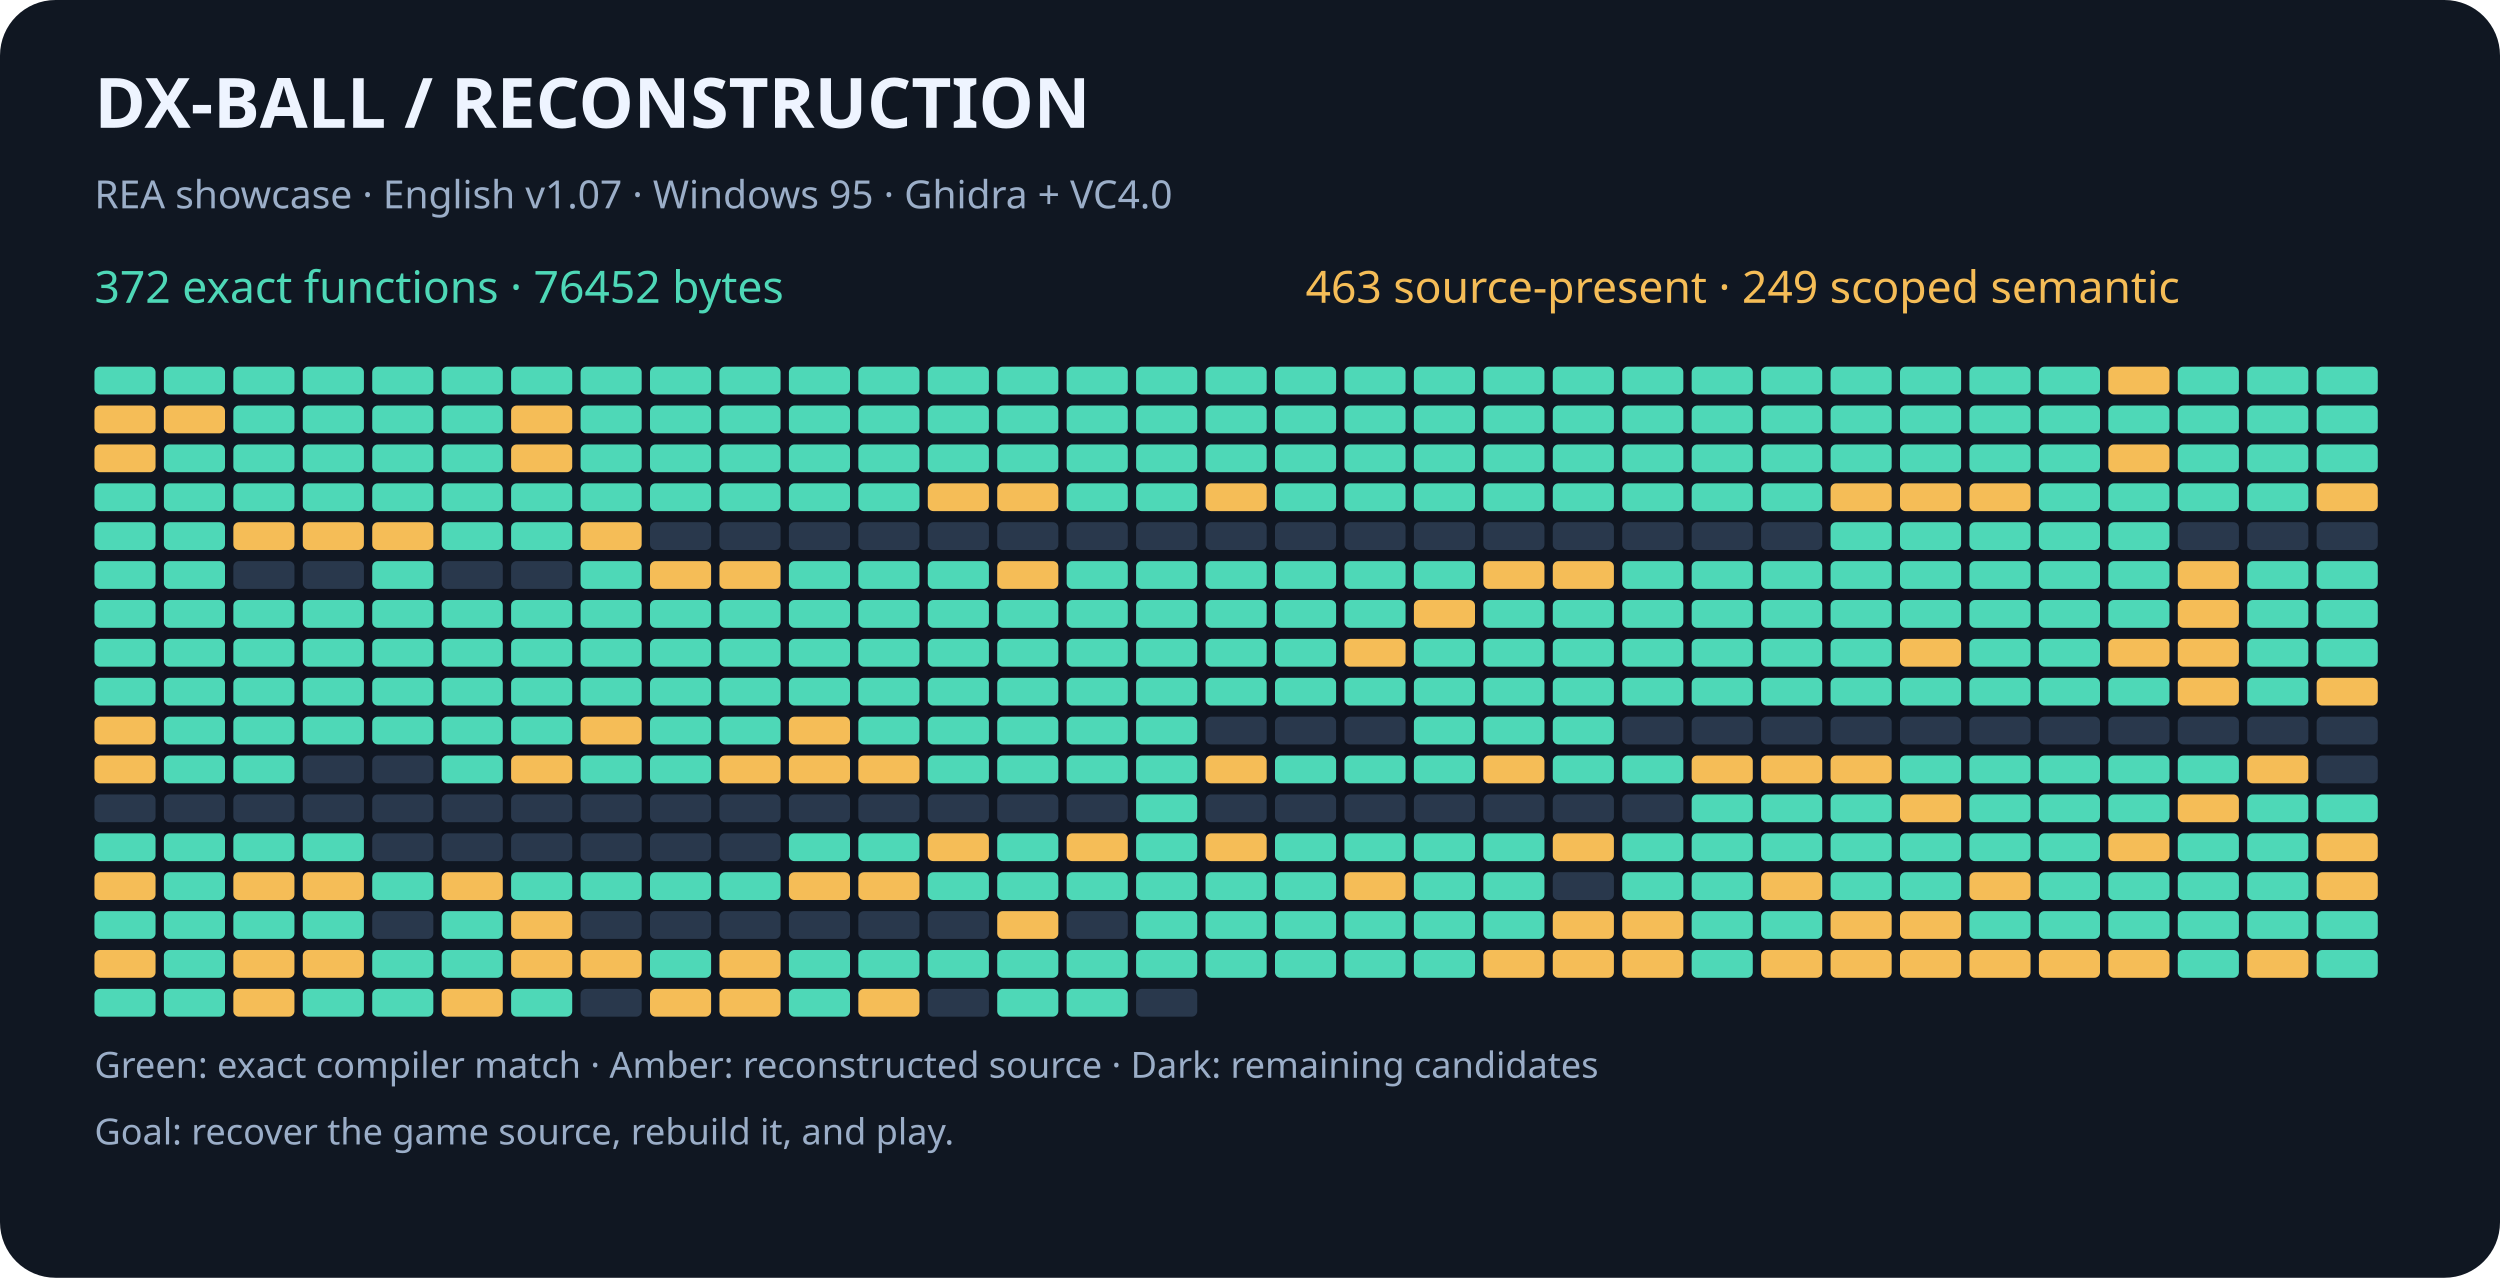
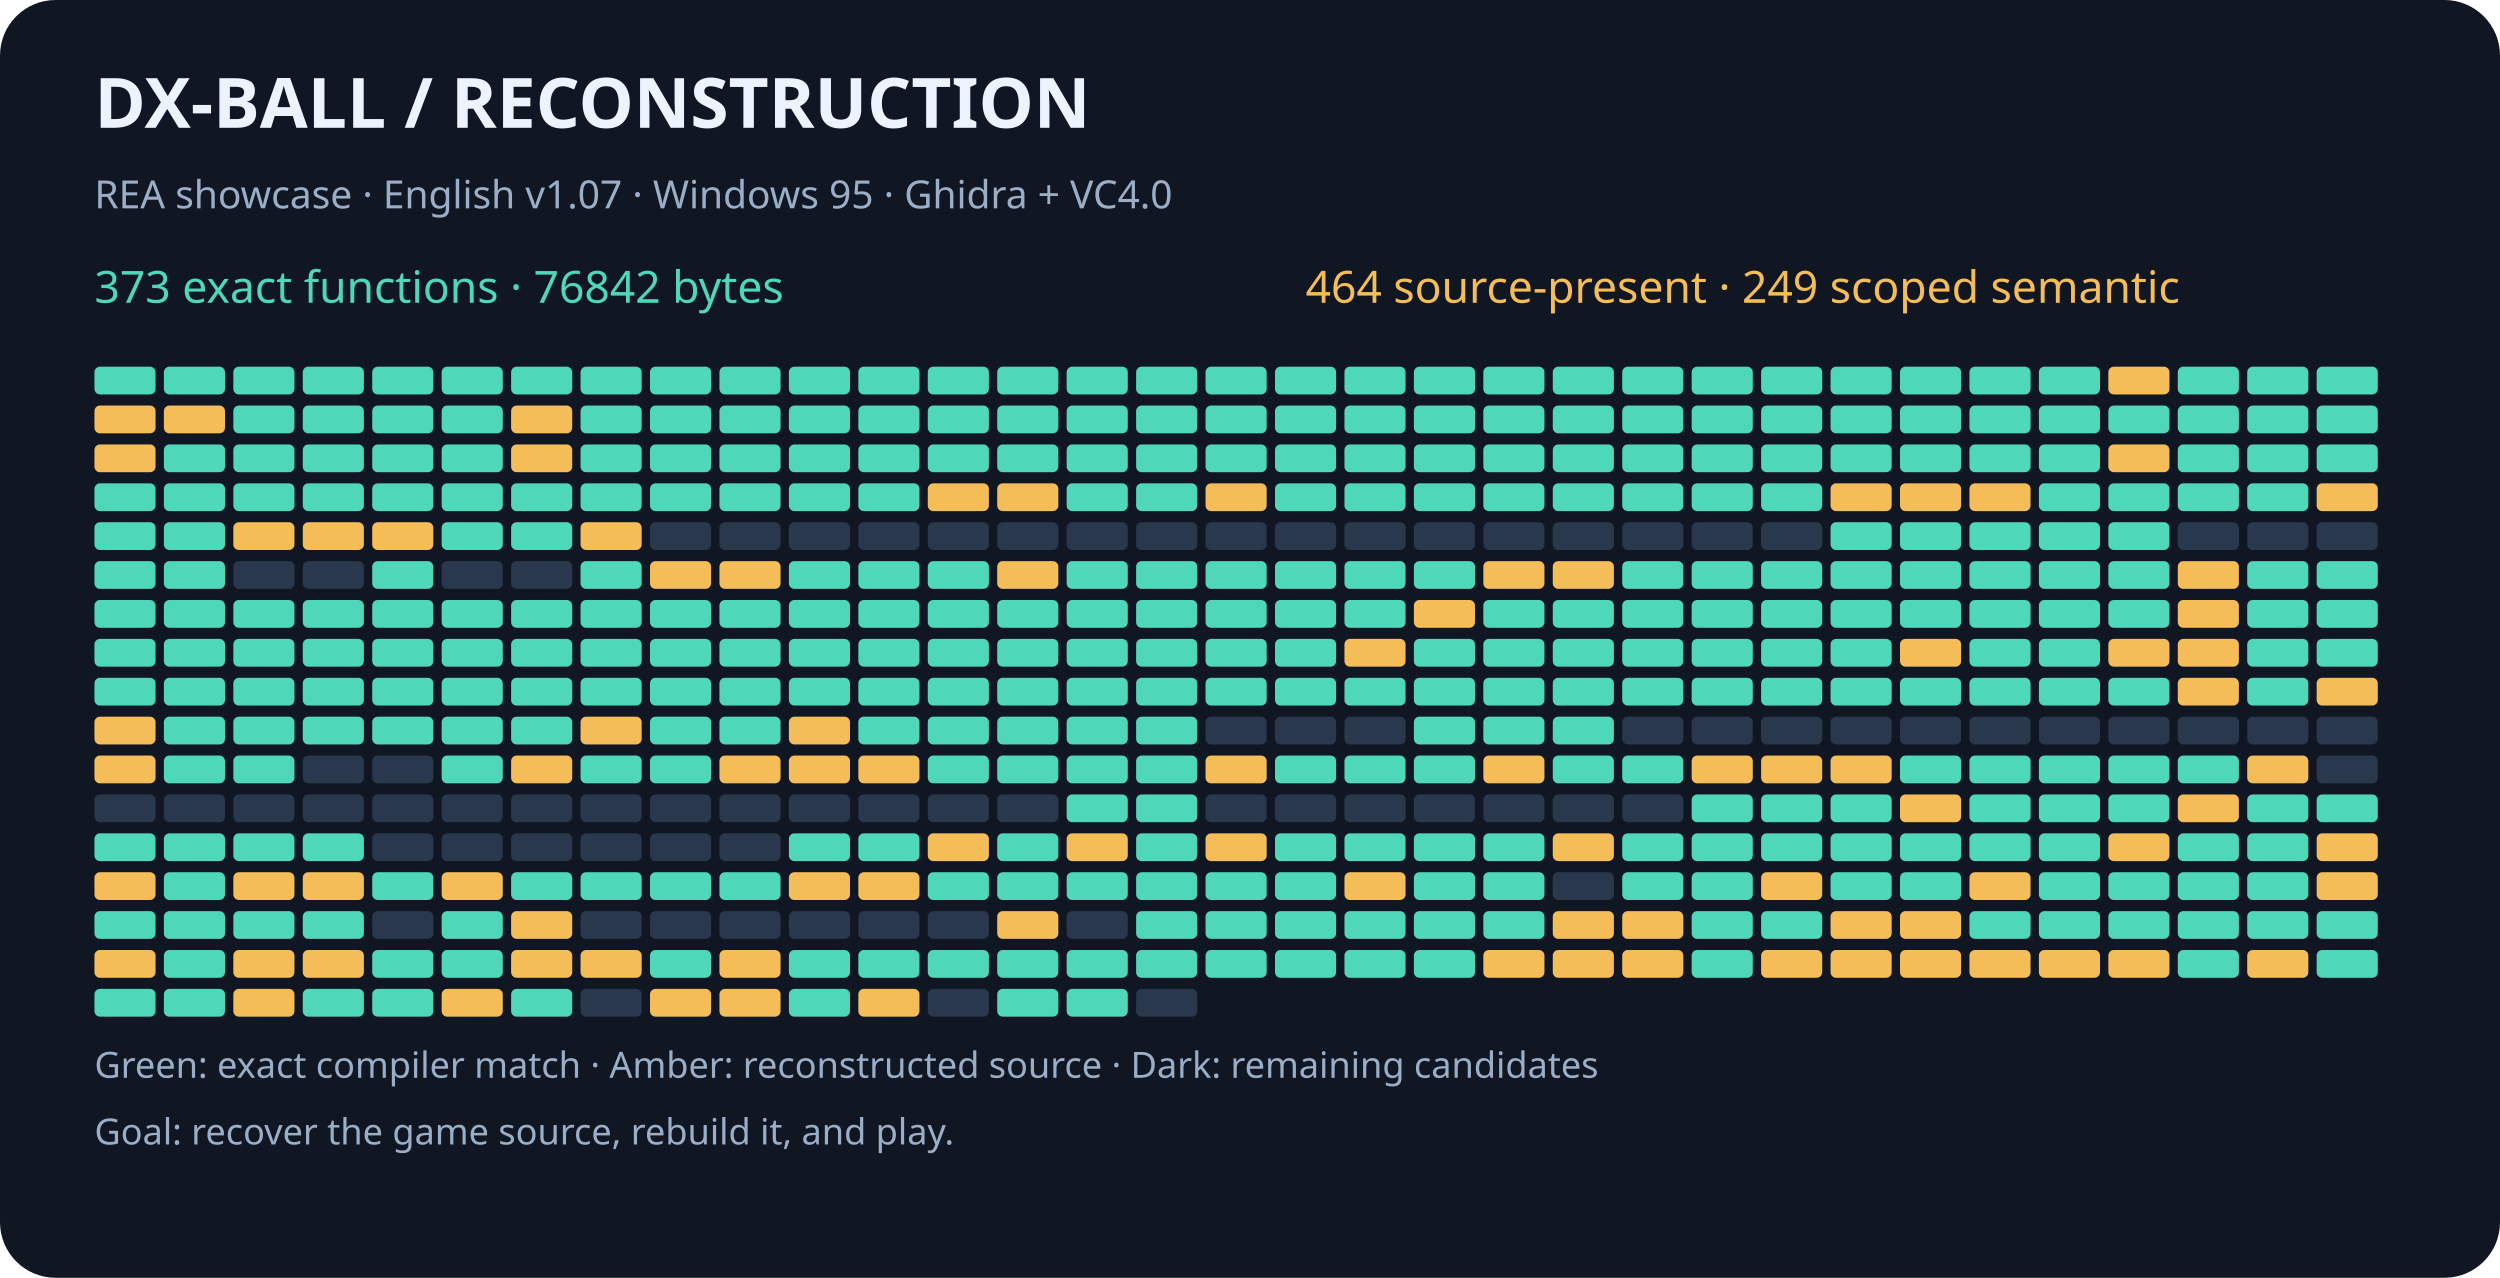
<svg xmlns="http://www.w3.org/2000/svg" width="900" height="460" viewBox="0 0 900 460" role="img" aria-labelledby="title desc">
  <rect width="900" height="460" rx="20" fill="#101722" />
  <g font-family="sans-serif">
    <text x="34" y="46" fill="#eef4ff" font-size="25" font-weight="bold">DX-BALL  /  RECONSTRUCTION</text>
    <text x="34" y="75" fill="#9baec8" font-size="14">REA showcase · English v1.07 · Windows 95 · Ghidra + VC4.0</text>
-     <text x="34" y="109" fill="#4ed8b7" font-size="16">372 exact functions · 76452 bytes</text>
-     <text x="470" y="109" fill="#f5bd57" font-size="16">463 source-present · 249 scoped semantic</text>
+     <text x="34" y="109" fill="#4ed8b7" font-size="16">373 exact functions · 76842 bytes</text>
+     <text x="470" y="109" fill="#f5bd57" font-size="16">464 source-present · 249 scoped semantic</text>
    <rect x="34" y="132" width="22" height="10" rx="2" fill="#4ed8b7" />
    <rect x="59" y="132" width="22" height="10" rx="2" fill="#4ed8b7" />
    <rect x="84" y="132" width="22" height="10" rx="2" fill="#4ed8b7" />
    <rect x="109" y="132" width="22" height="10" rx="2" fill="#4ed8b7" />
    <rect x="134" y="132" width="22" height="10" rx="2" fill="#4ed8b7" />
    <rect x="159" y="132" width="22" height="10" rx="2" fill="#4ed8b7" />
    <rect x="184" y="132" width="22" height="10" rx="2" fill="#4ed8b7" />
    <rect x="209" y="132" width="22" height="10" rx="2" fill="#4ed8b7" />
    <rect x="234" y="132" width="22" height="10" rx="2" fill="#4ed8b7" />
    <rect x="259" y="132" width="22" height="10" rx="2" fill="#4ed8b7" />
    <rect x="284" y="132" width="22" height="10" rx="2" fill="#4ed8b7" />
    <rect x="309" y="132" width="22" height="10" rx="2" fill="#4ed8b7" />
    <rect x="334" y="132" width="22" height="10" rx="2" fill="#4ed8b7" />
    <rect x="359" y="132" width="22" height="10" rx="2" fill="#4ed8b7" />
    <rect x="384" y="132" width="22" height="10" rx="2" fill="#4ed8b7" />
    <rect x="409" y="132" width="22" height="10" rx="2" fill="#4ed8b7" />
    <rect x="434" y="132" width="22" height="10" rx="2" fill="#4ed8b7" />
    <rect x="459" y="132" width="22" height="10" rx="2" fill="#4ed8b7" />
    <rect x="484" y="132" width="22" height="10" rx="2" fill="#4ed8b7" />
    <rect x="509" y="132" width="22" height="10" rx="2" fill="#4ed8b7" />
    <rect x="534" y="132" width="22" height="10" rx="2" fill="#4ed8b7" />
    <rect x="559" y="132" width="22" height="10" rx="2" fill="#4ed8b7" />
    <rect x="584" y="132" width="22" height="10" rx="2" fill="#4ed8b7" />
    <rect x="609" y="132" width="22" height="10" rx="2" fill="#4ed8b7" />
    <rect x="634" y="132" width="22" height="10" rx="2" fill="#4ed8b7" />
    <rect x="659" y="132" width="22" height="10" rx="2" fill="#4ed8b7" />
    <rect x="684" y="132" width="22" height="10" rx="2" fill="#4ed8b7" />
    <rect x="709" y="132" width="22" height="10" rx="2" fill="#4ed8b7" />
    <rect x="734" y="132" width="22" height="10" rx="2" fill="#4ed8b7" />
    <rect x="759" y="132" width="22" height="10" rx="2" fill="#f5bd57" />
    <rect x="784" y="132" width="22" height="10" rx="2" fill="#4ed8b7" />
    <rect x="809" y="132" width="22" height="10" rx="2" fill="#4ed8b7" />
    <rect x="834" y="132" width="22" height="10" rx="2" fill="#4ed8b7" />
    <rect x="34" y="146" width="22" height="10" rx="2" fill="#f5bd57" />
    <rect x="59" y="146" width="22" height="10" rx="2" fill="#f5bd57" />
    <rect x="84" y="146" width="22" height="10" rx="2" fill="#4ed8b7" />
    <rect x="109" y="146" width="22" height="10" rx="2" fill="#4ed8b7" />
    <rect x="134" y="146" width="22" height="10" rx="2" fill="#4ed8b7" />
    <rect x="159" y="146" width="22" height="10" rx="2" fill="#4ed8b7" />
    <rect x="184" y="146" width="22" height="10" rx="2" fill="#f5bd57" />
    <rect x="209" y="146" width="22" height="10" rx="2" fill="#4ed8b7" />
    <rect x="234" y="146" width="22" height="10" rx="2" fill="#4ed8b7" />
    <rect x="259" y="146" width="22" height="10" rx="2" fill="#4ed8b7" />
    <rect x="284" y="146" width="22" height="10" rx="2" fill="#4ed8b7" />
    <rect x="309" y="146" width="22" height="10" rx="2" fill="#4ed8b7" />
    <rect x="334" y="146" width="22" height="10" rx="2" fill="#4ed8b7" />
    <rect x="359" y="146" width="22" height="10" rx="2" fill="#4ed8b7" />
    <rect x="384" y="146" width="22" height="10" rx="2" fill="#4ed8b7" />
    <rect x="409" y="146" width="22" height="10" rx="2" fill="#4ed8b7" />
    <rect x="434" y="146" width="22" height="10" rx="2" fill="#4ed8b7" />
    <rect x="459" y="146" width="22" height="10" rx="2" fill="#4ed8b7" />
    <rect x="484" y="146" width="22" height="10" rx="2" fill="#4ed8b7" />
    <rect x="509" y="146" width="22" height="10" rx="2" fill="#4ed8b7" />
    <rect x="534" y="146" width="22" height="10" rx="2" fill="#4ed8b7" />
    <rect x="559" y="146" width="22" height="10" rx="2" fill="#4ed8b7" />
    <rect x="584" y="146" width="22" height="10" rx="2" fill="#4ed8b7" />
    <rect x="609" y="146" width="22" height="10" rx="2" fill="#4ed8b7" />
    <rect x="634" y="146" width="22" height="10" rx="2" fill="#4ed8b7" />
    <rect x="659" y="146" width="22" height="10" rx="2" fill="#4ed8b7" />
    <rect x="684" y="146" width="22" height="10" rx="2" fill="#4ed8b7" />
    <rect x="709" y="146" width="22" height="10" rx="2" fill="#4ed8b7" />
    <rect x="734" y="146" width="22" height="10" rx="2" fill="#4ed8b7" />
    <rect x="759" y="146" width="22" height="10" rx="2" fill="#4ed8b7" />
    <rect x="784" y="146" width="22" height="10" rx="2" fill="#4ed8b7" />
    <rect x="809" y="146" width="22" height="10" rx="2" fill="#4ed8b7" />
    <rect x="834" y="146" width="22" height="10" rx="2" fill="#4ed8b7" />
    <rect x="34" y="160" width="22" height="10" rx="2" fill="#f5bd57" />
    <rect x="59" y="160" width="22" height="10" rx="2" fill="#4ed8b7" />
    <rect x="84" y="160" width="22" height="10" rx="2" fill="#4ed8b7" />
    <rect x="109" y="160" width="22" height="10" rx="2" fill="#4ed8b7" />
    <rect x="134" y="160" width="22" height="10" rx="2" fill="#4ed8b7" />
    <rect x="159" y="160" width="22" height="10" rx="2" fill="#4ed8b7" />
    <rect x="184" y="160" width="22" height="10" rx="2" fill="#f5bd57" />
    <rect x="209" y="160" width="22" height="10" rx="2" fill="#4ed8b7" />
    <rect x="234" y="160" width="22" height="10" rx="2" fill="#4ed8b7" />
    <rect x="259" y="160" width="22" height="10" rx="2" fill="#4ed8b7" />
    <rect x="284" y="160" width="22" height="10" rx="2" fill="#4ed8b7" />
    <rect x="309" y="160" width="22" height="10" rx="2" fill="#4ed8b7" />
    <rect x="334" y="160" width="22" height="10" rx="2" fill="#4ed8b7" />
    <rect x="359" y="160" width="22" height="10" rx="2" fill="#4ed8b7" />
    <rect x="384" y="160" width="22" height="10" rx="2" fill="#4ed8b7" />
    <rect x="409" y="160" width="22" height="10" rx="2" fill="#4ed8b7" />
    <rect x="434" y="160" width="22" height="10" rx="2" fill="#4ed8b7" />
    <rect x="459" y="160" width="22" height="10" rx="2" fill="#4ed8b7" />
    <rect x="484" y="160" width="22" height="10" rx="2" fill="#4ed8b7" />
    <rect x="509" y="160" width="22" height="10" rx="2" fill="#4ed8b7" />
    <rect x="534" y="160" width="22" height="10" rx="2" fill="#4ed8b7" />
    <rect x="559" y="160" width="22" height="10" rx="2" fill="#4ed8b7" />
    <rect x="584" y="160" width="22" height="10" rx="2" fill="#4ed8b7" />
    <rect x="609" y="160" width="22" height="10" rx="2" fill="#4ed8b7" />
    <rect x="634" y="160" width="22" height="10" rx="2" fill="#4ed8b7" />
    <rect x="659" y="160" width="22" height="10" rx="2" fill="#4ed8b7" />
    <rect x="684" y="160" width="22" height="10" rx="2" fill="#4ed8b7" />
    <rect x="709" y="160" width="22" height="10" rx="2" fill="#4ed8b7" />
    <rect x="734" y="160" width="22" height="10" rx="2" fill="#4ed8b7" />
    <rect x="759" y="160" width="22" height="10" rx="2" fill="#f5bd57" />
    <rect x="784" y="160" width="22" height="10" rx="2" fill="#4ed8b7" />
    <rect x="809" y="160" width="22" height="10" rx="2" fill="#4ed8b7" />
    <rect x="834" y="160" width="22" height="10" rx="2" fill="#4ed8b7" />
    <rect x="34" y="174" width="22" height="10" rx="2" fill="#4ed8b7" />
    <rect x="59" y="174" width="22" height="10" rx="2" fill="#4ed8b7" />
    <rect x="84" y="174" width="22" height="10" rx="2" fill="#4ed8b7" />
    <rect x="109" y="174" width="22" height="10" rx="2" fill="#4ed8b7" />
    <rect x="134" y="174" width="22" height="10" rx="2" fill="#4ed8b7" />
    <rect x="159" y="174" width="22" height="10" rx="2" fill="#4ed8b7" />
    <rect x="184" y="174" width="22" height="10" rx="2" fill="#4ed8b7" />
    <rect x="209" y="174" width="22" height="10" rx="2" fill="#4ed8b7" />
    <rect x="234" y="174" width="22" height="10" rx="2" fill="#4ed8b7" />
    <rect x="259" y="174" width="22" height="10" rx="2" fill="#4ed8b7" />
    <rect x="284" y="174" width="22" height="10" rx="2" fill="#4ed8b7" />
    <rect x="309" y="174" width="22" height="10" rx="2" fill="#4ed8b7" />
    <rect x="334" y="174" width="22" height="10" rx="2" fill="#f5bd57" />
    <rect x="359" y="174" width="22" height="10" rx="2" fill="#f5bd57" />
    <rect x="384" y="174" width="22" height="10" rx="2" fill="#4ed8b7" />
    <rect x="409" y="174" width="22" height="10" rx="2" fill="#4ed8b7" />
    <rect x="434" y="174" width="22" height="10" rx="2" fill="#f5bd57" />
    <rect x="459" y="174" width="22" height="10" rx="2" fill="#4ed8b7" />
    <rect x="484" y="174" width="22" height="10" rx="2" fill="#4ed8b7" />
    <rect x="509" y="174" width="22" height="10" rx="2" fill="#4ed8b7" />
    <rect x="534" y="174" width="22" height="10" rx="2" fill="#4ed8b7" />
    <rect x="559" y="174" width="22" height="10" rx="2" fill="#4ed8b7" />
    <rect x="584" y="174" width="22" height="10" rx="2" fill="#4ed8b7" />
    <rect x="609" y="174" width="22" height="10" rx="2" fill="#4ed8b7" />
    <rect x="634" y="174" width="22" height="10" rx="2" fill="#4ed8b7" />
    <rect x="659" y="174" width="22" height="10" rx="2" fill="#f5bd57" />
    <rect x="684" y="174" width="22" height="10" rx="2" fill="#f5bd57" />
    <rect x="709" y="174" width="22" height="10" rx="2" fill="#f5bd57" />
    <rect x="734" y="174" width="22" height="10" rx="2" fill="#4ed8b7" />
    <rect x="759" y="174" width="22" height="10" rx="2" fill="#4ed8b7" />
    <rect x="784" y="174" width="22" height="10" rx="2" fill="#4ed8b7" />
    <rect x="809" y="174" width="22" height="10" rx="2" fill="#4ed8b7" />
    <rect x="834" y="174" width="22" height="10" rx="2" fill="#f5bd57" />
    <rect x="34" y="188" width="22" height="10" rx="2" fill="#4ed8b7" />
    <rect x="59" y="188" width="22" height="10" rx="2" fill="#4ed8b7" />
    <rect x="84" y="188" width="22" height="10" rx="2" fill="#f5bd57" />
    <rect x="109" y="188" width="22" height="10" rx="2" fill="#f5bd57" />
    <rect x="134" y="188" width="22" height="10" rx="2" fill="#f5bd57" />
    <rect x="159" y="188" width="22" height="10" rx="2" fill="#4ed8b7" />
    <rect x="184" y="188" width="22" height="10" rx="2" fill="#4ed8b7" />
    <rect x="209" y="188" width="22" height="10" rx="2" fill="#f5bd57" />
    <rect x="234" y="188" width="22" height="10" rx="2" fill="#29384c" />
    <rect x="259" y="188" width="22" height="10" rx="2" fill="#29384c" />
    <rect x="284" y="188" width="22" height="10" rx="2" fill="#29384c" />
    <rect x="309" y="188" width="22" height="10" rx="2" fill="#29384c" />
    <rect x="334" y="188" width="22" height="10" rx="2" fill="#29384c" />
    <rect x="359" y="188" width="22" height="10" rx="2" fill="#29384c" />
    <rect x="384" y="188" width="22" height="10" rx="2" fill="#29384c" />
    <rect x="409" y="188" width="22" height="10" rx="2" fill="#29384c" />
    <rect x="434" y="188" width="22" height="10" rx="2" fill="#29384c" />
    <rect x="459" y="188" width="22" height="10" rx="2" fill="#29384c" />
    <rect x="484" y="188" width="22" height="10" rx="2" fill="#29384c" />
    <rect x="509" y="188" width="22" height="10" rx="2" fill="#29384c" />
    <rect x="534" y="188" width="22" height="10" rx="2" fill="#29384c" />
    <rect x="559" y="188" width="22" height="10" rx="2" fill="#29384c" />
    <rect x="584" y="188" width="22" height="10" rx="2" fill="#29384c" />
    <rect x="609" y="188" width="22" height="10" rx="2" fill="#29384c" />
    <rect x="634" y="188" width="22" height="10" rx="2" fill="#29384c" />
    <rect x="659" y="188" width="22" height="10" rx="2" fill="#4ed8b7" />
    <rect x="684" y="188" width="22" height="10" rx="2" fill="#4ed8b7" />
    <rect x="709" y="188" width="22" height="10" rx="2" fill="#4ed8b7" />
    <rect x="734" y="188" width="22" height="10" rx="2" fill="#4ed8b7" />
    <rect x="759" y="188" width="22" height="10" rx="2" fill="#4ed8b7" />
    <rect x="784" y="188" width="22" height="10" rx="2" fill="#29384c" />
    <rect x="809" y="188" width="22" height="10" rx="2" fill="#29384c" />
    <rect x="834" y="188" width="22" height="10" rx="2" fill="#29384c" />
    <rect x="34" y="202" width="22" height="10" rx="2" fill="#4ed8b7" />
    <rect x="59" y="202" width="22" height="10" rx="2" fill="#4ed8b7" />
    <rect x="84" y="202" width="22" height="10" rx="2" fill="#29384c" />
    <rect x="109" y="202" width="22" height="10" rx="2" fill="#29384c" />
    <rect x="134" y="202" width="22" height="10" rx="2" fill="#4ed8b7" />
    <rect x="159" y="202" width="22" height="10" rx="2" fill="#29384c" />
    <rect x="184" y="202" width="22" height="10" rx="2" fill="#29384c" />
    <rect x="209" y="202" width="22" height="10" rx="2" fill="#4ed8b7" />
    <rect x="234" y="202" width="22" height="10" rx="2" fill="#f5bd57" />
    <rect x="259" y="202" width="22" height="10" rx="2" fill="#f5bd57" />
    <rect x="284" y="202" width="22" height="10" rx="2" fill="#4ed8b7" />
    <rect x="309" y="202" width="22" height="10" rx="2" fill="#4ed8b7" />
    <rect x="334" y="202" width="22" height="10" rx="2" fill="#4ed8b7" />
    <rect x="359" y="202" width="22" height="10" rx="2" fill="#f5bd57" />
    <rect x="384" y="202" width="22" height="10" rx="2" fill="#4ed8b7" />
    <rect x="409" y="202" width="22" height="10" rx="2" fill="#4ed8b7" />
    <rect x="434" y="202" width="22" height="10" rx="2" fill="#4ed8b7" />
    <rect x="459" y="202" width="22" height="10" rx="2" fill="#4ed8b7" />
    <rect x="484" y="202" width="22" height="10" rx="2" fill="#4ed8b7" />
    <rect x="509" y="202" width="22" height="10" rx="2" fill="#4ed8b7" />
    <rect x="534" y="202" width="22" height="10" rx="2" fill="#f5bd57" />
    <rect x="559" y="202" width="22" height="10" rx="2" fill="#f5bd57" />
    <rect x="584" y="202" width="22" height="10" rx="2" fill="#4ed8b7" />
    <rect x="609" y="202" width="22" height="10" rx="2" fill="#4ed8b7" />
    <rect x="634" y="202" width="22" height="10" rx="2" fill="#4ed8b7" />
    <rect x="659" y="202" width="22" height="10" rx="2" fill="#4ed8b7" />
    <rect x="684" y="202" width="22" height="10" rx="2" fill="#4ed8b7" />
    <rect x="709" y="202" width="22" height="10" rx="2" fill="#4ed8b7" />
    <rect x="734" y="202" width="22" height="10" rx="2" fill="#4ed8b7" />
    <rect x="759" y="202" width="22" height="10" rx="2" fill="#4ed8b7" />
    <rect x="784" y="202" width="22" height="10" rx="2" fill="#f5bd57" />
    <rect x="809" y="202" width="22" height="10" rx="2" fill="#4ed8b7" />
    <rect x="834" y="202" width="22" height="10" rx="2" fill="#4ed8b7" />
    <rect x="34" y="216" width="22" height="10" rx="2" fill="#4ed8b7" />
    <rect x="59" y="216" width="22" height="10" rx="2" fill="#4ed8b7" />
    <rect x="84" y="216" width="22" height="10" rx="2" fill="#4ed8b7" />
    <rect x="109" y="216" width="22" height="10" rx="2" fill="#4ed8b7" />
    <rect x="134" y="216" width="22" height="10" rx="2" fill="#4ed8b7" />
    <rect x="159" y="216" width="22" height="10" rx="2" fill="#4ed8b7" />
    <rect x="184" y="216" width="22" height="10" rx="2" fill="#4ed8b7" />
    <rect x="209" y="216" width="22" height="10" rx="2" fill="#4ed8b7" />
    <rect x="234" y="216" width="22" height="10" rx="2" fill="#4ed8b7" />
    <rect x="259" y="216" width="22" height="10" rx="2" fill="#4ed8b7" />
    <rect x="284" y="216" width="22" height="10" rx="2" fill="#4ed8b7" />
    <rect x="309" y="216" width="22" height="10" rx="2" fill="#4ed8b7" />
    <rect x="334" y="216" width="22" height="10" rx="2" fill="#4ed8b7" />
    <rect x="359" y="216" width="22" height="10" rx="2" fill="#4ed8b7" />
    <rect x="384" y="216" width="22" height="10" rx="2" fill="#4ed8b7" />
    <rect x="409" y="216" width="22" height="10" rx="2" fill="#4ed8b7" />
    <rect x="434" y="216" width="22" height="10" rx="2" fill="#4ed8b7" />
    <rect x="459" y="216" width="22" height="10" rx="2" fill="#4ed8b7" />
    <rect x="484" y="216" width="22" height="10" rx="2" fill="#4ed8b7" />
    <rect x="509" y="216" width="22" height="10" rx="2" fill="#f5bd57" />
    <rect x="534" y="216" width="22" height="10" rx="2" fill="#4ed8b7" />
    <rect x="559" y="216" width="22" height="10" rx="2" fill="#4ed8b7" />
    <rect x="584" y="216" width="22" height="10" rx="2" fill="#4ed8b7" />
    <rect x="609" y="216" width="22" height="10" rx="2" fill="#4ed8b7" />
    <rect x="634" y="216" width="22" height="10" rx="2" fill="#4ed8b7" />
    <rect x="659" y="216" width="22" height="10" rx="2" fill="#4ed8b7" />
    <rect x="684" y="216" width="22" height="10" rx="2" fill="#4ed8b7" />
    <rect x="709" y="216" width="22" height="10" rx="2" fill="#4ed8b7" />
    <rect x="734" y="216" width="22" height="10" rx="2" fill="#4ed8b7" />
    <rect x="759" y="216" width="22" height="10" rx="2" fill="#4ed8b7" />
    <rect x="784" y="216" width="22" height="10" rx="2" fill="#f5bd57" />
    <rect x="809" y="216" width="22" height="10" rx="2" fill="#4ed8b7" />
    <rect x="834" y="216" width="22" height="10" rx="2" fill="#4ed8b7" />
    <rect x="34" y="230" width="22" height="10" rx="2" fill="#4ed8b7" />
    <rect x="59" y="230" width="22" height="10" rx="2" fill="#4ed8b7" />
    <rect x="84" y="230" width="22" height="10" rx="2" fill="#4ed8b7" />
    <rect x="109" y="230" width="22" height="10" rx="2" fill="#4ed8b7" />
    <rect x="134" y="230" width="22" height="10" rx="2" fill="#4ed8b7" />
    <rect x="159" y="230" width="22" height="10" rx="2" fill="#4ed8b7" />
    <rect x="184" y="230" width="22" height="10" rx="2" fill="#4ed8b7" />
    <rect x="209" y="230" width="22" height="10" rx="2" fill="#4ed8b7" />
    <rect x="234" y="230" width="22" height="10" rx="2" fill="#4ed8b7" />
    <rect x="259" y="230" width="22" height="10" rx="2" fill="#4ed8b7" />
    <rect x="284" y="230" width="22" height="10" rx="2" fill="#4ed8b7" />
    <rect x="309" y="230" width="22" height="10" rx="2" fill="#4ed8b7" />
    <rect x="334" y="230" width="22" height="10" rx="2" fill="#4ed8b7" />
    <rect x="359" y="230" width="22" height="10" rx="2" fill="#4ed8b7" />
    <rect x="384" y="230" width="22" height="10" rx="2" fill="#4ed8b7" />
    <rect x="409" y="230" width="22" height="10" rx="2" fill="#4ed8b7" />
    <rect x="434" y="230" width="22" height="10" rx="2" fill="#4ed8b7" />
    <rect x="459" y="230" width="22" height="10" rx="2" fill="#4ed8b7" />
    <rect x="484" y="230" width="22" height="10" rx="2" fill="#f5bd57" />
    <rect x="509" y="230" width="22" height="10" rx="2" fill="#4ed8b7" />
    <rect x="534" y="230" width="22" height="10" rx="2" fill="#4ed8b7" />
    <rect x="559" y="230" width="22" height="10" rx="2" fill="#4ed8b7" />
    <rect x="584" y="230" width="22" height="10" rx="2" fill="#4ed8b7" />
    <rect x="609" y="230" width="22" height="10" rx="2" fill="#4ed8b7" />
    <rect x="634" y="230" width="22" height="10" rx="2" fill="#4ed8b7" />
    <rect x="659" y="230" width="22" height="10" rx="2" fill="#4ed8b7" />
    <rect x="684" y="230" width="22" height="10" rx="2" fill="#f5bd57" />
    <rect x="709" y="230" width="22" height="10" rx="2" fill="#4ed8b7" />
    <rect x="734" y="230" width="22" height="10" rx="2" fill="#4ed8b7" />
    <rect x="759" y="230" width="22" height="10" rx="2" fill="#f5bd57" />
    <rect x="784" y="230" width="22" height="10" rx="2" fill="#f5bd57" />
    <rect x="809" y="230" width="22" height="10" rx="2" fill="#4ed8b7" />
    <rect x="834" y="230" width="22" height="10" rx="2" fill="#4ed8b7" />
    <rect x="34" y="244" width="22" height="10" rx="2" fill="#4ed8b7" />
    <rect x="59" y="244" width="22" height="10" rx="2" fill="#4ed8b7" />
    <rect x="84" y="244" width="22" height="10" rx="2" fill="#4ed8b7" />
    <rect x="109" y="244" width="22" height="10" rx="2" fill="#4ed8b7" />
    <rect x="134" y="244" width="22" height="10" rx="2" fill="#4ed8b7" />
    <rect x="159" y="244" width="22" height="10" rx="2" fill="#4ed8b7" />
    <rect x="184" y="244" width="22" height="10" rx="2" fill="#4ed8b7" />
    <rect x="209" y="244" width="22" height="10" rx="2" fill="#4ed8b7" />
    <rect x="234" y="244" width="22" height="10" rx="2" fill="#4ed8b7" />
    <rect x="259" y="244" width="22" height="10" rx="2" fill="#4ed8b7" />
    <rect x="284" y="244" width="22" height="10" rx="2" fill="#4ed8b7" />
    <rect x="309" y="244" width="22" height="10" rx="2" fill="#4ed8b7" />
    <rect x="334" y="244" width="22" height="10" rx="2" fill="#4ed8b7" />
    <rect x="359" y="244" width="22" height="10" rx="2" fill="#4ed8b7" />
    <rect x="384" y="244" width="22" height="10" rx="2" fill="#4ed8b7" />
    <rect x="409" y="244" width="22" height="10" rx="2" fill="#4ed8b7" />
    <rect x="434" y="244" width="22" height="10" rx="2" fill="#4ed8b7" />
    <rect x="459" y="244" width="22" height="10" rx="2" fill="#4ed8b7" />
    <rect x="484" y="244" width="22" height="10" rx="2" fill="#4ed8b7" />
    <rect x="509" y="244" width="22" height="10" rx="2" fill="#4ed8b7" />
    <rect x="534" y="244" width="22" height="10" rx="2" fill="#4ed8b7" />
    <rect x="559" y="244" width="22" height="10" rx="2" fill="#4ed8b7" />
    <rect x="584" y="244" width="22" height="10" rx="2" fill="#4ed8b7" />
    <rect x="609" y="244" width="22" height="10" rx="2" fill="#4ed8b7" />
    <rect x="634" y="244" width="22" height="10" rx="2" fill="#4ed8b7" />
    <rect x="659" y="244" width="22" height="10" rx="2" fill="#4ed8b7" />
    <rect x="684" y="244" width="22" height="10" rx="2" fill="#4ed8b7" />
    <rect x="709" y="244" width="22" height="10" rx="2" fill="#4ed8b7" />
    <rect x="734" y="244" width="22" height="10" rx="2" fill="#4ed8b7" />
    <rect x="759" y="244" width="22" height="10" rx="2" fill="#4ed8b7" />
    <rect x="784" y="244" width="22" height="10" rx="2" fill="#f5bd57" />
    <rect x="809" y="244" width="22" height="10" rx="2" fill="#4ed8b7" />
    <rect x="834" y="244" width="22" height="10" rx="2" fill="#f5bd57" />
    <rect x="34" y="258" width="22" height="10" rx="2" fill="#f5bd57" />
    <rect x="59" y="258" width="22" height="10" rx="2" fill="#4ed8b7" />
    <rect x="84" y="258" width="22" height="10" rx="2" fill="#4ed8b7" />
    <rect x="109" y="258" width="22" height="10" rx="2" fill="#4ed8b7" />
    <rect x="134" y="258" width="22" height="10" rx="2" fill="#4ed8b7" />
    <rect x="159" y="258" width="22" height="10" rx="2" fill="#4ed8b7" />
    <rect x="184" y="258" width="22" height="10" rx="2" fill="#4ed8b7" />
    <rect x="209" y="258" width="22" height="10" rx="2" fill="#f5bd57" />
    <rect x="234" y="258" width="22" height="10" rx="2" fill="#4ed8b7" />
    <rect x="259" y="258" width="22" height="10" rx="2" fill="#4ed8b7" />
    <rect x="284" y="258" width="22" height="10" rx="2" fill="#f5bd57" />
    <rect x="309" y="258" width="22" height="10" rx="2" fill="#4ed8b7" />
    <rect x="334" y="258" width="22" height="10" rx="2" fill="#4ed8b7" />
    <rect x="359" y="258" width="22" height="10" rx="2" fill="#4ed8b7" />
    <rect x="384" y="258" width="22" height="10" rx="2" fill="#4ed8b7" />
    <rect x="409" y="258" width="22" height="10" rx="2" fill="#4ed8b7" />
    <rect x="434" y="258" width="22" height="10" rx="2" fill="#29384c" />
    <rect x="459" y="258" width="22" height="10" rx="2" fill="#29384c" />
    <rect x="484" y="258" width="22" height="10" rx="2" fill="#29384c" />
    <rect x="509" y="258" width="22" height="10" rx="2" fill="#4ed8b7" />
    <rect x="534" y="258" width="22" height="10" rx="2" fill="#4ed8b7" />
    <rect x="559" y="258" width="22" height="10" rx="2" fill="#4ed8b7" />
    <rect x="584" y="258" width="22" height="10" rx="2" fill="#29384c" />
    <rect x="609" y="258" width="22" height="10" rx="2" fill="#29384c" />
    <rect x="634" y="258" width="22" height="10" rx="2" fill="#29384c" />
    <rect x="659" y="258" width="22" height="10" rx="2" fill="#29384c" />
    <rect x="684" y="258" width="22" height="10" rx="2" fill="#29384c" />
    <rect x="709" y="258" width="22" height="10" rx="2" fill="#29384c" />
    <rect x="734" y="258" width="22" height="10" rx="2" fill="#29384c" />
    <rect x="759" y="258" width="22" height="10" rx="2" fill="#29384c" />
    <rect x="784" y="258" width="22" height="10" rx="2" fill="#29384c" />
    <rect x="809" y="258" width="22" height="10" rx="2" fill="#29384c" />
    <rect x="834" y="258" width="22" height="10" rx="2" fill="#29384c" />
    <rect x="34" y="272" width="22" height="10" rx="2" fill="#f5bd57" />
    <rect x="59" y="272" width="22" height="10" rx="2" fill="#4ed8b7" />
    <rect x="84" y="272" width="22" height="10" rx="2" fill="#4ed8b7" />
    <rect x="109" y="272" width="22" height="10" rx="2" fill="#29384c" />
    <rect x="134" y="272" width="22" height="10" rx="2" fill="#29384c" />
    <rect x="159" y="272" width="22" height="10" rx="2" fill="#4ed8b7" />
    <rect x="184" y="272" width="22" height="10" rx="2" fill="#f5bd57" />
    <rect x="209" y="272" width="22" height="10" rx="2" fill="#4ed8b7" />
    <rect x="234" y="272" width="22" height="10" rx="2" fill="#4ed8b7" />
    <rect x="259" y="272" width="22" height="10" rx="2" fill="#f5bd57" />
    <rect x="284" y="272" width="22" height="10" rx="2" fill="#f5bd57" />
    <rect x="309" y="272" width="22" height="10" rx="2" fill="#f5bd57" />
    <rect x="334" y="272" width="22" height="10" rx="2" fill="#4ed8b7" />
    <rect x="359" y="272" width="22" height="10" rx="2" fill="#4ed8b7" />
    <rect x="384" y="272" width="22" height="10" rx="2" fill="#4ed8b7" />
    <rect x="409" y="272" width="22" height="10" rx="2" fill="#4ed8b7" />
    <rect x="434" y="272" width="22" height="10" rx="2" fill="#f5bd57" />
    <rect x="459" y="272" width="22" height="10" rx="2" fill="#4ed8b7" />
    <rect x="484" y="272" width="22" height="10" rx="2" fill="#4ed8b7" />
    <rect x="509" y="272" width="22" height="10" rx="2" fill="#4ed8b7" />
    <rect x="534" y="272" width="22" height="10" rx="2" fill="#f5bd57" />
    <rect x="559" y="272" width="22" height="10" rx="2" fill="#4ed8b7" />
    <rect x="584" y="272" width="22" height="10" rx="2" fill="#4ed8b7" />
    <rect x="609" y="272" width="22" height="10" rx="2" fill="#f5bd57" />
    <rect x="634" y="272" width="22" height="10" rx="2" fill="#f5bd57" />
    <rect x="659" y="272" width="22" height="10" rx="2" fill="#f5bd57" />
    <rect x="684" y="272" width="22" height="10" rx="2" fill="#4ed8b7" />
    <rect x="709" y="272" width="22" height="10" rx="2" fill="#4ed8b7" />
    <rect x="734" y="272" width="22" height="10" rx="2" fill="#4ed8b7" />
    <rect x="759" y="272" width="22" height="10" rx="2" fill="#4ed8b7" />
    <rect x="784" y="272" width="22" height="10" rx="2" fill="#4ed8b7" />
    <rect x="809" y="272" width="22" height="10" rx="2" fill="#f5bd57" />
    <rect x="834" y="272" width="22" height="10" rx="2" fill="#29384c" />
    <rect x="34" y="286" width="22" height="10" rx="2" fill="#29384c" />
    <rect x="59" y="286" width="22" height="10" rx="2" fill="#29384c" />
    <rect x="84" y="286" width="22" height="10" rx="2" fill="#29384c" />
    <rect x="109" y="286" width="22" height="10" rx="2" fill="#29384c" />
    <rect x="134" y="286" width="22" height="10" rx="2" fill="#29384c" />
    <rect x="159" y="286" width="22" height="10" rx="2" fill="#29384c" />
    <rect x="184" y="286" width="22" height="10" rx="2" fill="#29384c" />
    <rect x="209" y="286" width="22" height="10" rx="2" fill="#29384c" />
    <rect x="234" y="286" width="22" height="10" rx="2" fill="#29384c" />
    <rect x="259" y="286" width="22" height="10" rx="2" fill="#29384c" />
    <rect x="284" y="286" width="22" height="10" rx="2" fill="#29384c" />
    <rect x="309" y="286" width="22" height="10" rx="2" fill="#29384c" />
    <rect x="334" y="286" width="22" height="10" rx="2" fill="#29384c" />
    <rect x="359" y="286" width="22" height="10" rx="2" fill="#29384c" />
-     <rect x="384" y="286" width="22" height="10" rx="2" fill="#29384c" />
+     <rect x="384" y="286" width="22" height="10" rx="2" fill="#4ed8b7" />
    <rect x="409" y="286" width="22" height="10" rx="2" fill="#4ed8b7" />
    <rect x="434" y="286" width="22" height="10" rx="2" fill="#29384c" />
    <rect x="459" y="286" width="22" height="10" rx="2" fill="#29384c" />
    <rect x="484" y="286" width="22" height="10" rx="2" fill="#29384c" />
    <rect x="509" y="286" width="22" height="10" rx="2" fill="#29384c" />
    <rect x="534" y="286" width="22" height="10" rx="2" fill="#29384c" />
    <rect x="559" y="286" width="22" height="10" rx="2" fill="#29384c" />
    <rect x="584" y="286" width="22" height="10" rx="2" fill="#29384c" />
    <rect x="609" y="286" width="22" height="10" rx="2" fill="#4ed8b7" />
    <rect x="634" y="286" width="22" height="10" rx="2" fill="#4ed8b7" />
    <rect x="659" y="286" width="22" height="10" rx="2" fill="#4ed8b7" />
    <rect x="684" y="286" width="22" height="10" rx="2" fill="#f5bd57" />
    <rect x="709" y="286" width="22" height="10" rx="2" fill="#4ed8b7" />
    <rect x="734" y="286" width="22" height="10" rx="2" fill="#4ed8b7" />
    <rect x="759" y="286" width="22" height="10" rx="2" fill="#4ed8b7" />
    <rect x="784" y="286" width="22" height="10" rx="2" fill="#f5bd57" />
    <rect x="809" y="286" width="22" height="10" rx="2" fill="#4ed8b7" />
    <rect x="834" y="286" width="22" height="10" rx="2" fill="#4ed8b7" />
    <rect x="34" y="300" width="22" height="10" rx="2" fill="#4ed8b7" />
    <rect x="59" y="300" width="22" height="10" rx="2" fill="#4ed8b7" />
    <rect x="84" y="300" width="22" height="10" rx="2" fill="#4ed8b7" />
    <rect x="109" y="300" width="22" height="10" rx="2" fill="#4ed8b7" />
    <rect x="134" y="300" width="22" height="10" rx="2" fill="#29384c" />
    <rect x="159" y="300" width="22" height="10" rx="2" fill="#29384c" />
    <rect x="184" y="300" width="22" height="10" rx="2" fill="#29384c" />
    <rect x="209" y="300" width="22" height="10" rx="2" fill="#29384c" />
    <rect x="234" y="300" width="22" height="10" rx="2" fill="#29384c" />
    <rect x="259" y="300" width="22" height="10" rx="2" fill="#29384c" />
    <rect x="284" y="300" width="22" height="10" rx="2" fill="#4ed8b7" />
    <rect x="309" y="300" width="22" height="10" rx="2" fill="#4ed8b7" />
    <rect x="334" y="300" width="22" height="10" rx="2" fill="#f5bd57" />
    <rect x="359" y="300" width="22" height="10" rx="2" fill="#4ed8b7" />
    <rect x="384" y="300" width="22" height="10" rx="2" fill="#f5bd57" />
    <rect x="409" y="300" width="22" height="10" rx="2" fill="#4ed8b7" />
    <rect x="434" y="300" width="22" height="10" rx="2" fill="#f5bd57" />
    <rect x="459" y="300" width="22" height="10" rx="2" fill="#4ed8b7" />
    <rect x="484" y="300" width="22" height="10" rx="2" fill="#4ed8b7" />
    <rect x="509" y="300" width="22" height="10" rx="2" fill="#4ed8b7" />
    <rect x="534" y="300" width="22" height="10" rx="2" fill="#4ed8b7" />
    <rect x="559" y="300" width="22" height="10" rx="2" fill="#f5bd57" />
    <rect x="584" y="300" width="22" height="10" rx="2" fill="#4ed8b7" />
    <rect x="609" y="300" width="22" height="10" rx="2" fill="#4ed8b7" />
    <rect x="634" y="300" width="22" height="10" rx="2" fill="#4ed8b7" />
    <rect x="659" y="300" width="22" height="10" rx="2" fill="#4ed8b7" />
    <rect x="684" y="300" width="22" height="10" rx="2" fill="#4ed8b7" />
    <rect x="709" y="300" width="22" height="10" rx="2" fill="#4ed8b7" />
    <rect x="734" y="300" width="22" height="10" rx="2" fill="#4ed8b7" />
    <rect x="759" y="300" width="22" height="10" rx="2" fill="#f5bd57" />
    <rect x="784" y="300" width="22" height="10" rx="2" fill="#4ed8b7" />
    <rect x="809" y="300" width="22" height="10" rx="2" fill="#4ed8b7" />
    <rect x="834" y="300" width="22" height="10" rx="2" fill="#f5bd57" />
    <rect x="34" y="314" width="22" height="10" rx="2" fill="#f5bd57" />
    <rect x="59" y="314" width="22" height="10" rx="2" fill="#4ed8b7" />
    <rect x="84" y="314" width="22" height="10" rx="2" fill="#f5bd57" />
    <rect x="109" y="314" width="22" height="10" rx="2" fill="#f5bd57" />
    <rect x="134" y="314" width="22" height="10" rx="2" fill="#4ed8b7" />
    <rect x="159" y="314" width="22" height="10" rx="2" fill="#f5bd57" />
    <rect x="184" y="314" width="22" height="10" rx="2" fill="#4ed8b7" />
    <rect x="209" y="314" width="22" height="10" rx="2" fill="#4ed8b7" />
    <rect x="234" y="314" width="22" height="10" rx="2" fill="#4ed8b7" />
    <rect x="259" y="314" width="22" height="10" rx="2" fill="#4ed8b7" />
    <rect x="284" y="314" width="22" height="10" rx="2" fill="#f5bd57" />
    <rect x="309" y="314" width="22" height="10" rx="2" fill="#f5bd57" />
    <rect x="334" y="314" width="22" height="10" rx="2" fill="#4ed8b7" />
    <rect x="359" y="314" width="22" height="10" rx="2" fill="#4ed8b7" />
    <rect x="384" y="314" width="22" height="10" rx="2" fill="#4ed8b7" />
    <rect x="409" y="314" width="22" height="10" rx="2" fill="#4ed8b7" />
    <rect x="434" y="314" width="22" height="10" rx="2" fill="#4ed8b7" />
    <rect x="459" y="314" width="22" height="10" rx="2" fill="#4ed8b7" />
    <rect x="484" y="314" width="22" height="10" rx="2" fill="#f5bd57" />
    <rect x="509" y="314" width="22" height="10" rx="2" fill="#4ed8b7" />
    <rect x="534" y="314" width="22" height="10" rx="2" fill="#4ed8b7" />
    <rect x="559" y="314" width="22" height="10" rx="2" fill="#29384c" />
    <rect x="584" y="314" width="22" height="10" rx="2" fill="#4ed8b7" />
    <rect x="609" y="314" width="22" height="10" rx="2" fill="#4ed8b7" />
    <rect x="634" y="314" width="22" height="10" rx="2" fill="#f5bd57" />
    <rect x="659" y="314" width="22" height="10" rx="2" fill="#4ed8b7" />
    <rect x="684" y="314" width="22" height="10" rx="2" fill="#4ed8b7" />
    <rect x="709" y="314" width="22" height="10" rx="2" fill="#f5bd57" />
    <rect x="734" y="314" width="22" height="10" rx="2" fill="#4ed8b7" />
    <rect x="759" y="314" width="22" height="10" rx="2" fill="#4ed8b7" />
    <rect x="784" y="314" width="22" height="10" rx="2" fill="#4ed8b7" />
    <rect x="809" y="314" width="22" height="10" rx="2" fill="#4ed8b7" />
    <rect x="834" y="314" width="22" height="10" rx="2" fill="#f5bd57" />
    <rect x="34" y="328" width="22" height="10" rx="2" fill="#4ed8b7" />
    <rect x="59" y="328" width="22" height="10" rx="2" fill="#4ed8b7" />
    <rect x="84" y="328" width="22" height="10" rx="2" fill="#4ed8b7" />
    <rect x="109" y="328" width="22" height="10" rx="2" fill="#4ed8b7" />
    <rect x="134" y="328" width="22" height="10" rx="2" fill="#29384c" />
    <rect x="159" y="328" width="22" height="10" rx="2" fill="#4ed8b7" />
    <rect x="184" y="328" width="22" height="10" rx="2" fill="#f5bd57" />
    <rect x="209" y="328" width="22" height="10" rx="2" fill="#29384c" />
    <rect x="234" y="328" width="22" height="10" rx="2" fill="#29384c" />
    <rect x="259" y="328" width="22" height="10" rx="2" fill="#29384c" />
    <rect x="284" y="328" width="22" height="10" rx="2" fill="#29384c" />
    <rect x="309" y="328" width="22" height="10" rx="2" fill="#29384c" />
    <rect x="334" y="328" width="22" height="10" rx="2" fill="#29384c" />
    <rect x="359" y="328" width="22" height="10" rx="2" fill="#f5bd57" />
    <rect x="384" y="328" width="22" height="10" rx="2" fill="#29384c" />
    <rect x="409" y="328" width="22" height="10" rx="2" fill="#4ed8b7" />
    <rect x="434" y="328" width="22" height="10" rx="2" fill="#4ed8b7" />
    <rect x="459" y="328" width="22" height="10" rx="2" fill="#4ed8b7" />
    <rect x="484" y="328" width="22" height="10" rx="2" fill="#4ed8b7" />
    <rect x="509" y="328" width="22" height="10" rx="2" fill="#4ed8b7" />
    <rect x="534" y="328" width="22" height="10" rx="2" fill="#4ed8b7" />
    <rect x="559" y="328" width="22" height="10" rx="2" fill="#f5bd57" />
    <rect x="584" y="328" width="22" height="10" rx="2" fill="#f5bd57" />
    <rect x="609" y="328" width="22" height="10" rx="2" fill="#4ed8b7" />
    <rect x="634" y="328" width="22" height="10" rx="2" fill="#4ed8b7" />
    <rect x="659" y="328" width="22" height="10" rx="2" fill="#f5bd57" />
    <rect x="684" y="328" width="22" height="10" rx="2" fill="#f5bd57" />
    <rect x="709" y="328" width="22" height="10" rx="2" fill="#4ed8b7" />
    <rect x="734" y="328" width="22" height="10" rx="2" fill="#4ed8b7" />
    <rect x="759" y="328" width="22" height="10" rx="2" fill="#4ed8b7" />
    <rect x="784" y="328" width="22" height="10" rx="2" fill="#4ed8b7" />
    <rect x="809" y="328" width="22" height="10" rx="2" fill="#4ed8b7" />
    <rect x="834" y="328" width="22" height="10" rx="2" fill="#4ed8b7" />
    <rect x="34" y="342" width="22" height="10" rx="2" fill="#f5bd57" />
    <rect x="59" y="342" width="22" height="10" rx="2" fill="#4ed8b7" />
    <rect x="84" y="342" width="22" height="10" rx="2" fill="#f5bd57" />
    <rect x="109" y="342" width="22" height="10" rx="2" fill="#f5bd57" />
    <rect x="134" y="342" width="22" height="10" rx="2" fill="#4ed8b7" />
    <rect x="159" y="342" width="22" height="10" rx="2" fill="#4ed8b7" />
    <rect x="184" y="342" width="22" height="10" rx="2" fill="#f5bd57" />
    <rect x="209" y="342" width="22" height="10" rx="2" fill="#f5bd57" />
    <rect x="234" y="342" width="22" height="10" rx="2" fill="#4ed8b7" />
    <rect x="259" y="342" width="22" height="10" rx="2" fill="#f5bd57" />
    <rect x="284" y="342" width="22" height="10" rx="2" fill="#4ed8b7" />
    <rect x="309" y="342" width="22" height="10" rx="2" fill="#4ed8b7" />
    <rect x="334" y="342" width="22" height="10" rx="2" fill="#4ed8b7" />
    <rect x="359" y="342" width="22" height="10" rx="2" fill="#4ed8b7" />
    <rect x="384" y="342" width="22" height="10" rx="2" fill="#4ed8b7" />
    <rect x="409" y="342" width="22" height="10" rx="2" fill="#4ed8b7" />
    <rect x="434" y="342" width="22" height="10" rx="2" fill="#4ed8b7" />
    <rect x="459" y="342" width="22" height="10" rx="2" fill="#4ed8b7" />
    <rect x="484" y="342" width="22" height="10" rx="2" fill="#4ed8b7" />
    <rect x="509" y="342" width="22" height="10" rx="2" fill="#4ed8b7" />
    <rect x="534" y="342" width="22" height="10" rx="2" fill="#f5bd57" />
    <rect x="559" y="342" width="22" height="10" rx="2" fill="#f5bd57" />
    <rect x="584" y="342" width="22" height="10" rx="2" fill="#f5bd57" />
    <rect x="609" y="342" width="22" height="10" rx="2" fill="#4ed8b7" />
    <rect x="634" y="342" width="22" height="10" rx="2" fill="#f5bd57" />
    <rect x="659" y="342" width="22" height="10" rx="2" fill="#f5bd57" />
    <rect x="684" y="342" width="22" height="10" rx="2" fill="#f5bd57" />
    <rect x="709" y="342" width="22" height="10" rx="2" fill="#f5bd57" />
    <rect x="734" y="342" width="22" height="10" rx="2" fill="#f5bd57" />
    <rect x="759" y="342" width="22" height="10" rx="2" fill="#f5bd57" />
    <rect x="784" y="342" width="22" height="10" rx="2" fill="#4ed8b7" />
    <rect x="809" y="342" width="22" height="10" rx="2" fill="#f5bd57" />
    <rect x="834" y="342" width="22" height="10" rx="2" fill="#4ed8b7" />
    <rect x="34" y="356" width="22" height="10" rx="2" fill="#4ed8b7" />
    <rect x="59" y="356" width="22" height="10" rx="2" fill="#4ed8b7" />
    <rect x="84" y="356" width="22" height="10" rx="2" fill="#f5bd57" />
    <rect x="109" y="356" width="22" height="10" rx="2" fill="#4ed8b7" />
    <rect x="134" y="356" width="22" height="10" rx="2" fill="#4ed8b7" />
    <rect x="159" y="356" width="22" height="10" rx="2" fill="#f5bd57" />
    <rect x="184" y="356" width="22" height="10" rx="2" fill="#4ed8b7" />
    <rect x="209" y="356" width="22" height="10" rx="2" fill="#29384c" />
    <rect x="234" y="356" width="22" height="10" rx="2" fill="#f5bd57" />
    <rect x="259" y="356" width="22" height="10" rx="2" fill="#f5bd57" />
    <rect x="284" y="356" width="22" height="10" rx="2" fill="#4ed8b7" />
    <rect x="309" y="356" width="22" height="10" rx="2" fill="#f5bd57" />
    <rect x="334" y="356" width="22" height="10" rx="2" fill="#29384c" />
    <rect x="359" y="356" width="22" height="10" rx="2" fill="#4ed8b7" />
    <rect x="384" y="356" width="22" height="10" rx="2" fill="#4ed8b7" />
    <rect x="409" y="356" width="22" height="10" rx="2" fill="#29384c" />
    <text x="34" y="388" fill="#9baec8" font-size="13">Green: exact compiler match · Amber: reconstructed source · Dark: remaining candidates</text>
    <text x="34" y="412" fill="#9baec8" font-size="13">Goal: recover the game source, rebuild it, and play.</text>
  </g>
</svg>
